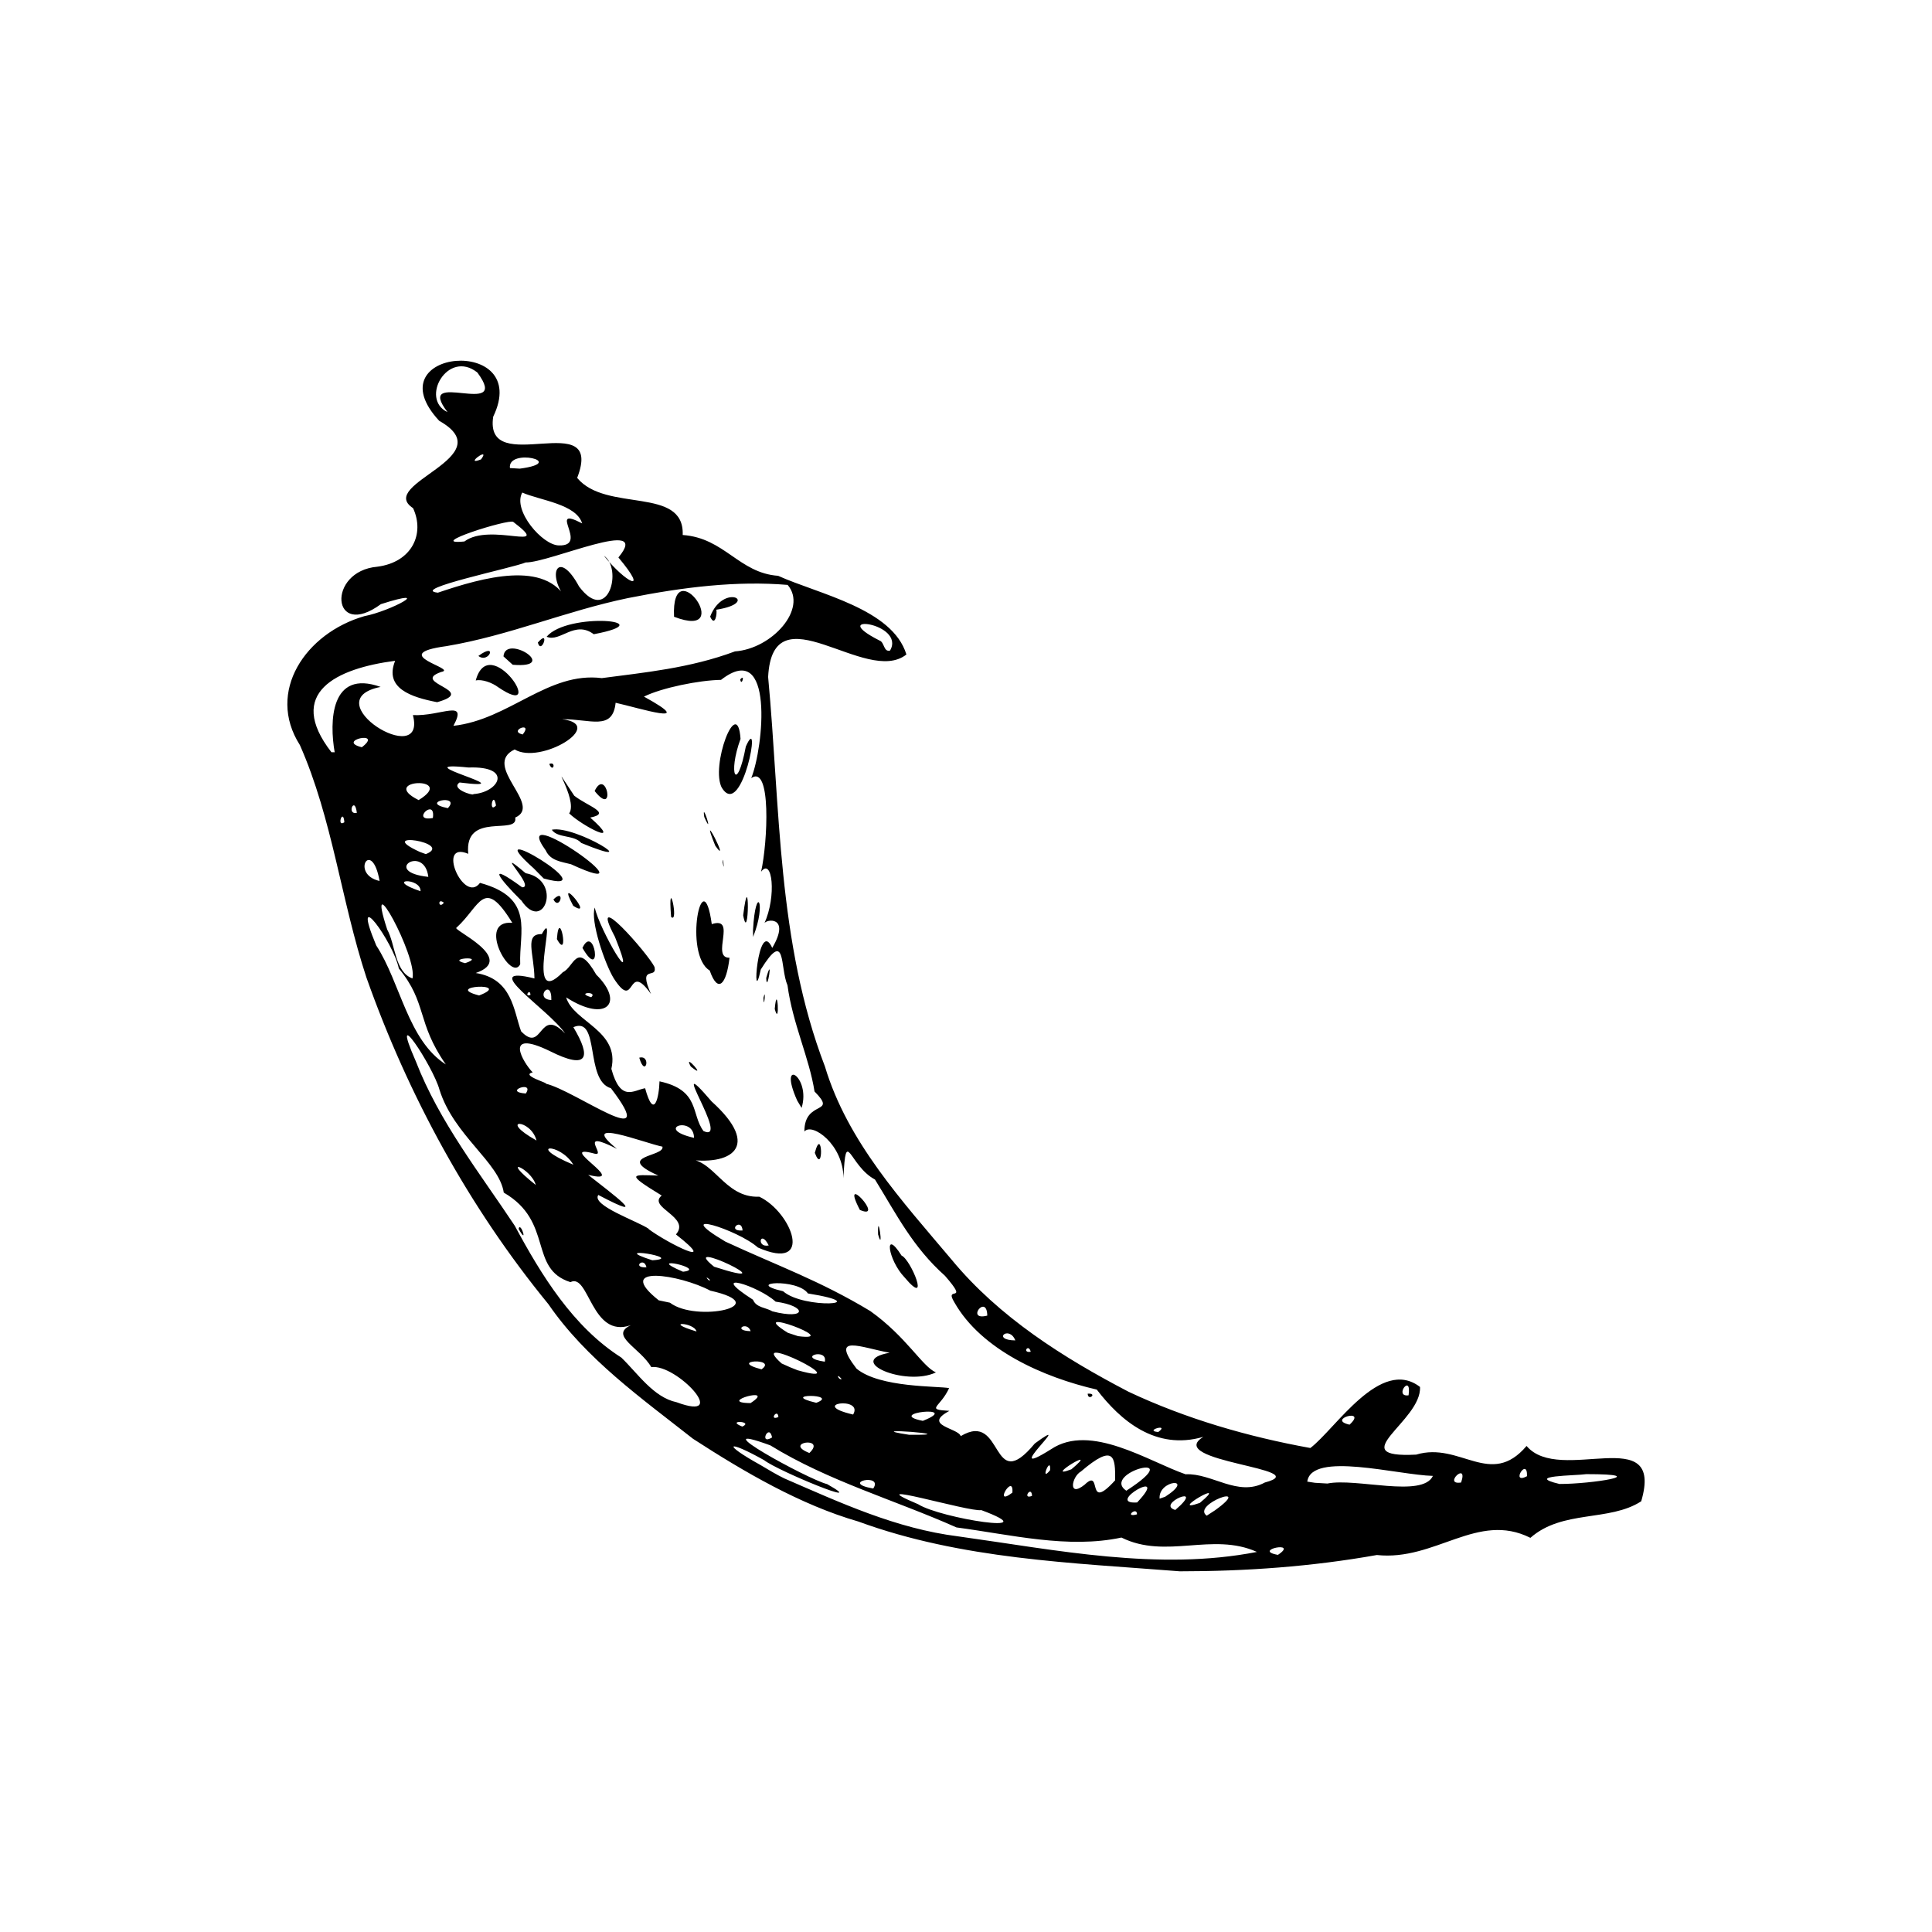
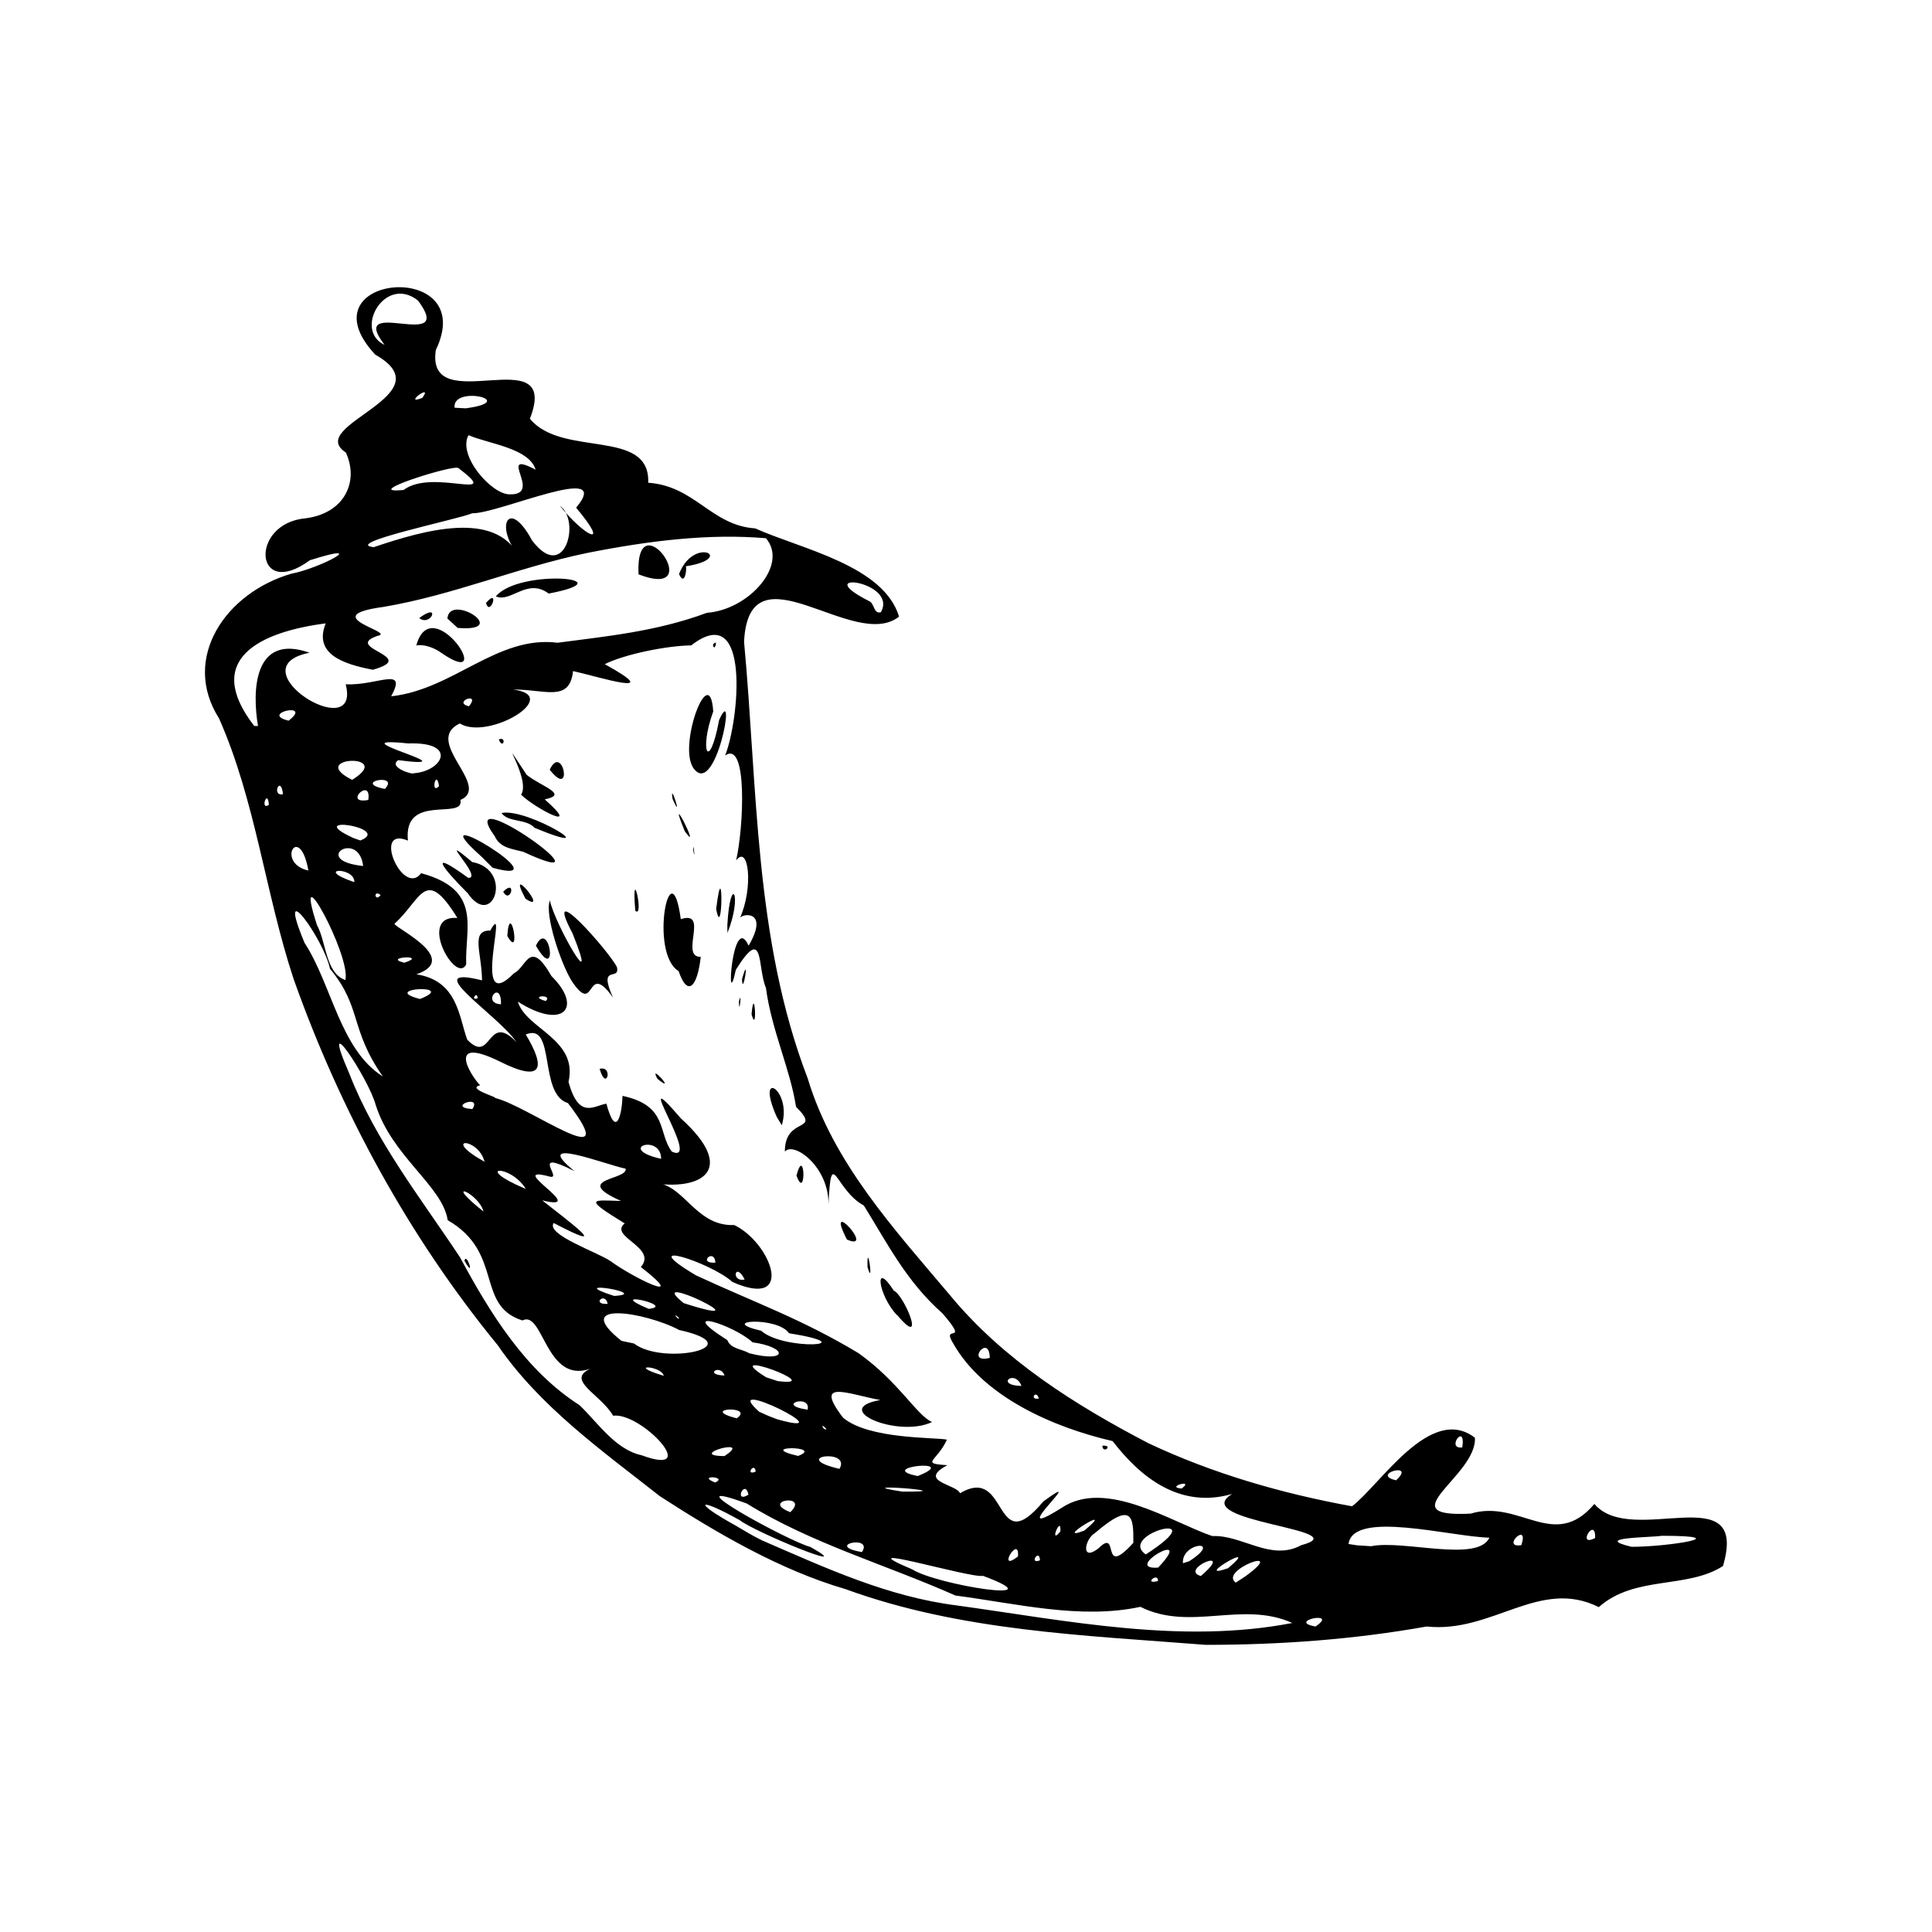
<svg xmlns="http://www.w3.org/2000/svg" width="100" height="100" viewBox="0 0 13.162 13.16" preserveAspectRatio="xMinYMin meet" version="1.1" id="svg4">
  <defs id="defs8" />
  <g id="layer1" transform="translate(0,-54.22725)">
-     <path d="M 4.721,64.029 C 4.369,63.752 3.993,63.486 3.736,63.112 3.196,62.453 2.78,61.689 2.496,60.886 2.324,60.364 2.265,59.805 2.043,59.303 c -0.232,-0.364 0.04,-0.763 0.439,-0.878 0.178,-0.034 0.49,-0.202 0.113,-0.082 -0.338,0.248 -0.371,-0.225 -0.024,-0.255 0.237,-0.031 0.324,-0.225 0.243,-0.399 -0.254,-0.166 0.616,-0.348 0.178,-0.595 -0.456,-0.492 0.638,-0.587 0.368,-0.028 -0.065,0.43 0.764,-0.079 0.572,0.417 0.196,0.238 0.732,0.054 0.719,0.389 0.285,0.02 0.383,0.259 0.65,0.278 0.277,0.125 0.779,0.224 0.874,0.536 -0.275,0.218 -0.911,-0.449 -0.942,0.153 0.083,0.89 0.062,1.807 0.387,2.654 0.154,0.513 0.527,0.917 0.864,1.317 0.323,0.391 0.76,0.667 1.205,0.899 0.391,0.184 0.812,0.306 1.238,0.383 0.173,-0.132 0.478,-0.623 0.747,-0.416 0.013,0.233 -0.534,0.487 -0.026,0.461 0.299,-0.09 0.506,0.231 0.752,-0.059 0.227,0.269 0.942,-0.171 0.781,0.377 -0.218,0.141 -0.536,0.056 -0.755,0.249 C 10.066,64.523 9.779,64.864 9.38,64.821 8.937,64.9 8.487,64.932 8.038,64.932 7.301,64.874 6.549,64.85 5.848,64.593 5.453,64.479 5.068,64.254 4.721,64.029 Z m 0.622,0.27 c 0.385,0.167 0.762,0.342 1.185,0.395 0.67,0.093 1.363,0.237 2.035,0.106 -0.304,-0.137 -0.619,0.053 -0.923,-0.098 -0.364,0.078 -0.754,-0.02 -1.124,-0.069 -0.42,-0.187 -0.874,-0.316 -1.268,-0.559 -0.492,-0.18 0.254,0.231 0.387,0.264 C 5.943,64.512 5.298,64.248 5.206,64.175 4.949,64.031 4.916,64.061 5.181,64.208 c 0.053,0.031 0.106,0.064 0.162,0.091 z M 4.609,63.78 C 4.983,63.919 4.608,63.517 4.437,63.541 4.361,63.409 4.147,63.326 4.298,63.255 4.027,63.35 4.014,62.897 3.886,62.962 3.599,62.871 3.774,62.55 3.432,62.352 3.401,62.145 3.092,61.964 2.994,61.651 2.95,61.49 2.645,61.03 2.833,61.458 c 0.16,0.413 0.44,0.767 0.674,1.12 0.181,0.336 0.396,0.688 0.726,0.898 0.111,0.107 0.219,0.271 0.376,0.304 z M 3.533,62.599 c 0.013,-0.056 0.068,0.122 0,0 z m 1.524,1.347 c 0.083,-0.037 -0.119,-0.047 0,0 z m 0.203,0.074 c -0.021,-0.102 -0.093,0.057 0,0 z m 0.254,0.106 c 0.121,-0.115 -0.186,-0.073 0,0 z m 0.435,0.242 c 0.073,-0.108 -0.235,-0.041 0,0 z M 5.113,63.786 c 0.187,-0.121 -0.243,-0.002 0,0 z m 0.19,0.095 c -0.005,-0.064 -0.068,0.029 0,0 z m 0.952,0.594 c 0.153,0.097 0.894,0.212 0.43,0.04 -0.078,0.016 -0.86,-0.221 -0.43,-0.04 z M 4.745,63.298 c -0.015,-0.064 -0.238,-0.071 0,0 z m 0.443,0.258 c 0.115,-0.081 -0.239,-0.062 0,0 z m 0.373,0.228 c 0.166,-0.062 -0.268,-0.063 0,0 z M 4.564,63.102 c 0.18,0.138 0.724,0.018 0.275,-0.082 -0.204,-0.109 -0.665,-0.183 -0.351,0.066 z m 1.248,0.762 c 0.075,-0.127 -0.314,-0.073 0,0 z M 5.433,63.562 c 0.439,0.124 -0.369,-0.278 -0.108,-0.046 l 0.058,0.026 z m 0.761,0.44 c 0.416,0.004 -0.376,-0.057 0,0 z M 4.404,62.861 c -0.016,-0.077 -0.103,0.006 0,0 z m 2.493,1.535 c 0.011,-0.14 -0.136,0.104 0,0 z M 5.114,63.296 c -0.025,-0.074 -0.13,-0.003 0,0 z M 4.444,62.813 c 0.239,-0.014 -0.327,-0.105 0,0 z M 3.65,62.3 c -0.03,-0.114 -0.26,-0.206 0,0 z m 2.084,1.322 c -0.044,-0.05 -0.021,0.011 0,0 z m 1.297,0.796 c -0.004,-0.076 -0.071,0.029 0,0 z M 5.619,63.504 c 0.023,-0.098 -0.204,-0.03 0,0 z M 4.653,62.891 c 0.178,-0.019 -0.285,-0.12 0,0 z m 1.634,1.016 c 0.277,-0.11 -0.27,-0.053 0,0 z M 5.437,63.33 c 0.319,0.041 -0.38,-0.217 -0.07,-0.023 z m 1.108,0.681 c 0.298,-0.178 0.2,0.417 0.505,0.05 0.301,-0.22 -0.26,0.272 0.111,0.039 0.269,-0.18 0.666,0.085 0.916,0.171 0.18,-0.009 0.355,0.156 0.54,0.056 C 8.974,64.232 7.922,64.186 8.198,64.016 7.872,64.111 7.632,63.903 7.472,63.694 7.107,63.61 6.685,63.423 6.502,63.1 6.428,62.979 6.61,63.117 6.438,62.919 6.218,62.723 6.108,62.501 5.961,62.263 5.784,62.169 5.763,61.892 5.746,62.254 5.747,62.026 5.533,61.872 5.48,61.936 5.479,61.716 5.71,61.826 5.549,61.663 5.514,61.436 5.399,61.198 5.365,60.94 5.312,60.817 5.358,60.551 5.183,60.832 c -0.064,0.297 -0.021,-0.365 0.078,-0.147 0.13,-0.222 -0.047,-0.196 -0.054,-0.166 0.085,-0.188 0.054,-0.454 -0.022,-0.353 0.045,-0.199 0.071,-0.733 -0.067,-0.638 0.084,-0.208 0.159,-0.953 -0.206,-0.669 -0.148,0.002 -0.404,0.054 -0.525,0.114 0.38,0.209 -0.038,0.076 -0.193,0.042 -0.02,0.194 -0.173,0.11 -0.364,0.112 0.306,0.038 -0.149,0.312 -0.324,0.206 -0.228,0.109 0.196,0.38 0.004,0.464 0.024,0.126 -0.349,-0.046 -0.32,0.247 -0.221,-0.093 -0.03,0.347 0.08,0.198 0.376,0.102 0.265,0.333 0.274,0.554 -0.061,0.128 -0.302,-0.302 -0.054,-0.282 -0.196,-0.319 -0.217,-0.115 -0.38,0.033 -0.038,0.011 0.416,0.211 0.131,0.309 0.25,0.039 0.258,0.258 0.309,0.397 0.15,0.157 0.119,-0.173 0.3,0.015 -0.114,-0.168 -0.604,-0.473 -0.209,-0.375 -0.002,-0.169 -0.071,-0.305 0.05,-0.302 0.12,-0.217 -0.125,0.534 0.144,0.259 0.075,-0.033 0.093,-0.217 0.227,0.017 0.195,0.192 0.07,0.331 -0.205,0.155 0.049,0.167 0.368,0.226 0.308,0.487 0.063,0.23 0.152,0.145 0.23,0.132 0.061,0.223 0.095,0.059 0.098,-0.047 0.278,0.06 0.213,0.224 0.3,0.339 0.192,0.086 -0.274,-0.586 0.055,-0.202 0.346,0.312 0.13,0.443 -0.181,0.393 0.196,-0.016 0.26,0.266 0.506,0.256 0.224,0.107 0.376,0.516 -0.01,0.346 -0.134,-0.121 -0.608,-0.27 -0.221,-0.04 0.358,0.166 0.642,0.265 0.987,0.473 0.247,0.176 0.354,0.378 0.447,0.418 -0.208,0.099 -0.625,-0.079 -0.315,-0.134 -0.194,-0.035 -0.411,-0.133 -0.226,0.108 0.158,0.132 0.559,0.118 0.631,0.133 -0.061,0.134 -0.166,0.145 0.002,0.155 -0.187,0.1 0.06,0.116 0.077,0.172 z M 6.162,62.929 C 6.048,62.81 6.019,62.587 6.142,62.781 c 0.063,0.026 0.202,0.365 0.02,0.148 z m 1.248,0.793 c 0.071,-0.005 0.002,0.054 0,0 z M 5.982,62.637 c -0.005,-0.18 0.041,0.139 0,0 z m -0.124,-0.167 c -0.144,-0.277 0.181,0.078 0,0 z m -1.503,-1.037 c 0.084,-0.022 0.042,0.144 0,0 z m 1.196,0.648 c 0.052,-0.194 0.061,0.163 0,0 z M 4.706,61.493 c -0.059,-0.107 0.125,0.101 0,0 z m 0.725,0.232 c -0.136,-0.304 0.096,-0.166 0.03,0.05 z M 4.181,60.892 C 4.12,60.792 4.02,60.499 4.052,60.41 c 0.029,0.146 0.31,0.627 0.137,0.199 -0.19,-0.358 0.227,0.116 0.27,0.206 0.02,0.089 -0.117,-0.024 -0.024,0.184 C 4.266,60.761 4.335,61.13 4.181,60.892 Z M 3.794,60.625 c 0.016,-0.232 0.088,0.159 0,0 z m 0.174,0.06 c 0.083,-0.175 0.141,0.244 0,0 z m -0.418,-0.324 c -0.144,-0.143 -0.248,-0.275 0.007,-0.089 0.098,0.004 -0.218,-0.3 0.024,-0.096 0.254,0.046 0.125,0.417 -0.03,0.185 z m 0.22,-0.006 c 0.084,-0.083 0.044,0.081 0,0 z m 0.135,0.043 c -0.127,-0.237 0.154,0.1 0,0 z M 3.636,60.143 c -0.418,-0.373 0.525,0.195 0.068,0.069 z m 1.199,0.696 c -0.181,-0.108 -0.048,-0.764 0.014,-0.316 0.176,-0.057 -0.01,0.232 0.121,0.229 -0.021,0.182 -0.079,0.248 -0.135,0.087 z m 0.443,0.262 c 0.018,-0.198 0.037,0.135 0,0 z M 5.201,61.025 c 0.02,-0.084 0.002,0.099 0,0 z m -1.483,-1.004 c -0.269,-0.371 0.781,0.375 0.172,0.094 -0.064,-0.017 -0.14,-0.023 -0.172,-0.094 z m 0.854,0.453 c -0.025,-0.312 0.057,0.052 0,0 z m 0.648,0.416 c 0.05,-0.178 0.004,0.118 0,0 z m -1.461,-1.01 c 0.16,-0.034 0.662,0.28 0.201,0.09 -0.051,-0.057 -0.161,-0.031 -0.201,-0.09 z m 1.371,0.684 c 0.017,-0.319 0.095,-0.191 7.378e-4,0.046 l -7.378e-4,-0.046 z M 3.878,59.768 c 0.065,-0.095 -0.173,-0.432 0.034,-0.12 0.09,0.071 0.259,0.119 0.109,0.149 0.235,0.208 -0.057,0.056 -0.144,-0.029 z m 1.185,0.695 c 0.045,-0.364 0.04,0.213 0,0 z M 3.742,59.432 c 0.05,-0.021 0.026,0.066 0,0 z m 0.309,0.184 c 0.08,-0.167 0.147,0.186 0,0 z m 0.872,0.485 c -7.37e-4,-0.064 0.017,0.093 0,0 z M 4.873,59.989 c -0.121,-0.299 0.113,0.158 0,0 z M 4.798,59.793 c -0.02,-0.123 0.069,0.155 0,0 z m 0.121,-0.196 c -0.083,-0.146 0.105,-0.645 0.126,-0.336 -0.088,0.241 -0.025,0.376 0.036,0.052 0.113,-0.254 -0.024,0.502 -0.162,0.283 z m 0.124,-0.741 c 0.036,-0.044 0.008,0.054 0,0 z m -0.208,4.089 c -0.049,-0.043 0.006,0.027 0,0 z m 0.427,0.216 c 0.238,0.061 0.237,-0.037 0.022,-0.066 -0.115,-0.107 -0.48,-0.222 -0.154,-0.013 0.022,0.055 0.09,0.053 0.132,0.079 z m -0.844,-0.561 c 0.131,0.098 0.493,0.277 0.187,0.037 C 4.709,62.517 4.408,62.453 4.508,62.372 4.254,62.217 4.307,62.231 4.485,62.236 4.18,62.099 4.53,62.109 4.513,62.039 c -0.118,-0.023 -0.586,-0.208 -0.31,0.015 -0.28,-0.142 -0.067,0.053 -0.151,0.033 -0.286,-0.078 0.255,0.218 -0.045,0.144 0.164,0.13 0.441,0.333 0.069,0.137 -0.049,0.071 0.266,0.178 0.344,0.231 z m 0.447,0.257 c 0.543,0.175 -0.267,-0.214 0,0 z m 2.289,1.386 c 0.007,-0.108 -0.074,0.092 0,0 z m 0.235,0.099 c 0.125,-0.121 0.005,0.194 0.208,-0.03 0.002,-0.16 -0.006,-0.254 -0.233,-0.06 -0.063,0.035 -0.09,0.182 0.025,0.09 z m -3.734,-2.345 c -0.039,-0.151 -0.27,-0.151 0,0 z m 0.251,0.165 c -0.093,-0.155 -0.333,-0.14 0,0 z m 1.429,0.862 c 0.14,0.124 0.641,0.091 0.169,0.015 -0.07,-0.103 -0.443,-0.078 -0.169,-0.015 z m 1.964,1.213 c 0.215,-0.18 -0.208,0.08 0,0 z m 0.447,0.307 c 0.001,-0.058 -0.093,0.025 0,0 z m 7.37e-4,-0.081 c 0.238,-0.252 -0.23,0.015 0,0 z M 3.038,61.48 C 2.836,61.191 2.912,61.061 2.717,60.825 2.68,60.644 2.382,60.234 2.563,60.668 c 0.166,0.254 0.215,0.647 0.476,0.812 z m 4.635,2.903 c 0.438,-0.283 -0.179,-0.123 0,0 z m 0.334,0.131 c 0.219,-0.188 -0.139,-0.039 0,0 z M 3.582,61.677 c 0.063,-0.093 -0.162,-0.012 0,0 z m 4.356,2.747 c 0.212,-0.137 -0.049,-0.116 -0.038,0.013 z M 5.059,62.61 c -0.007,-0.093 -0.112,0.008 0,0 z m 0.178,0.102 c -0.057,-0.114 -0.087,0.018 0,0 z m 3.041,1.804 c 0.272,-0.196 -0.165,-0.038 -0.057,0.037 z M 8.174,64.466 c 0.222,-0.185 -0.234,0.082 0,0 z m 0.532,0.354 c 0.149,-0.099 -0.181,-0.032 0,0 z M 3.718,61.61 c 0.199,0.045 0.796,0.491 0.444,0.031 -0.18,-0.053 -0.072,-0.494 -0.256,-0.416 0.124,0.206 0.101,0.294 -0.158,0.164 -0.326,-0.159 -0.183,0.079 -0.119,0.144 -0.087,0.02 0.115,0.075 0.089,0.077 z M 2.81,60.893 c 0.036,-0.148 -0.329,-0.812 -0.172,-0.333 0.056,0.1 0.051,0.29 0.172,0.333 z m 1.666,1.027 c -0.103,-0.086 -0.005,-0.012 0,0 z m 0.252,0.059 c 0,-0.156 -0.279,-0.064 0,0 z m 2.189,1.38 c -0.042,-0.107 -0.165,-0.002 0,0 z m 0.105,0.077 c -0.016,-0.06 -0.061,0.012 0,0 z M 7.891,63.983 c 0.083,-0.062 -0.104,-0.008 0,0 z M 3.264,61.009 c 0.239,-0.092 -0.256,-0.066 0,0 z m 3.462,2.181 c -0.003,-0.154 -0.152,0.039 0,0 z M 3.169,60.789 c 0.153,-0.052 -0.142,-0.034 0,0 z m 0.445,0.216 c -0.003,-0.051 -0.047,0.019 0,0 z m 5.429,3.329 c 0.197,-0.04 0.647,0.1 0.719,-0.052 -0.239,-0.006 -0.828,-0.169 -0.856,0.039 l 0.052,0.008 0.085,0.005 z M 3.756,61.04 c 0.004,-0.157 -0.122,-0.006 0,0 z M 2.586,60.229 c -0.053,-0.298 -0.202,-0.045 0,0 z m 0.279,0.07 c 0.004,-0.096 -0.255,-0.086 0,0 z m 0.159,0.078 c -0.046,-0.037 -0.036,0.047 0,0 z M 4.028,61.021 c 0.047,-0.043 -0.112,-0.032 0,0 z M 2.918,60.201 c -0.027,-0.225 -0.323,-0.034 0,0 z M 2.346,59.829 c -0.008,-0.104 -0.056,0.039 0,0 z m 0.085,-0.064 c -0.014,-0.123 -0.073,0.016 0,0 z m 0.47,0.281 c 0.199,-0.078 -0.362,-0.162 -0.041,-0.015 z M 9.194,63.933 c 0.127,-0.117 -0.162,-0.036 0,0 z m 0.76,0.394 c 0.051,-0.151 -0.129,0.02 0,0 z m -7.005,-4.527 c 0.021,-0.146 -0.158,0.029 0,0 z m -0.669,-0.448 c -0.036,-0.206 -0.031,-0.568 0.313,-0.445 -0.459,0.091 0.318,0.57 0.22,0.192 0.193,0.009 0.377,-0.114 0.276,0.073 0.38,-0.042 0.644,-0.371 1.011,-0.325 0.286,-0.038 0.599,-0.067 0.907,-0.182 0.253,-0.018 0.497,-0.291 0.359,-0.453 -0.346,-0.029 -0.707,0.014 -1.089,0.09 -0.423,0.088 -0.808,0.255 -1.235,0.327 -0.416,0.056 0.084,0.154 -0.036,0.176 -0.217,0.075 0.259,0.126 -0.028,0.206 -0.177,-0.034 -0.362,-0.095 -0.286,-0.282 -0.399,0.052 -0.749,0.217 -0.434,0.623 l 0.023,2.24e-4 z m 0.961,-0.489 c 0.093,-0.344 0.501,0.283 0.153,0.046 -0.041,-0.031 -0.11,-0.056 -0.153,-0.046 z m 0.018,-0.167 c 0.135,-0.1 0.072,0.056 0,0 z m 0.171,0.003 c 0.012,-0.158 0.392,0.084 0.063,0.057 l -0.063,-0.057 z m 0.234,-0.094 c 0.086,-0.1 0.025,0.089 0,0 z m 0.06,-0.04 c 0.143,-0.171 0.807,-0.109 0.321,-0.017 -0.13,-0.098 -0.23,0.058 -0.321,0.017 z M 4.592,58.429 c -0.021,-0.468 0.431,0.166 0,0 z m 0.246,-0.001 c 0.09,-0.236 0.349,-0.095 0.042,-0.047 0.007,0.025 -0.009,0.122 -0.042,0.047 z m -1.986,1.25 c 0.269,-0.165 -0.285,-0.143 0,0 z m 0.199,0.055 c 0.094,-0.1 -0.205,-0.041 0,0 z m -0.586,-0.415 c 0.154,-0.118 -0.182,-0.045 0,0 z m 7.938,4.966 c 0.004,-0.137 -0.117,0.062 0,0 z M 9.596,63.733 c 0.023,-0.157 -0.104,0.014 0,0 z m 1.028,0.604 c 0.215,7.37e-4 0.651,-0.067 0.183,-0.067 -0.073,0.011 -0.427,0.009 -0.183,0.067 z M 3.226,59.637 c 0.174,-0.012 0.272,-0.192 -0.034,-0.181 -0.474,-0.049 0.418,0.162 -0.061,0.102 -0.064,0.043 0.091,0.091 0.094,0.08 z m 0.153,0.078 c -0.018,-0.112 -0.054,0.059 0,0 z m 0.182,-0.484 c 0.075,-0.094 -0.104,-0.025 0,0 z m -0.578,-0.966 c 0.31,-0.105 0.735,-0.224 0.881,0.052 -0.149,-0.179 -0.06,-0.356 0.081,-0.094 0.199,0.265 0.299,-0.121 0.169,-0.21 0.148,0.183 0.315,0.27 0.099,0.012 0.235,-0.283 -0.471,0.037 -0.632,0.034 -0.077,0.035 -0.798,0.184 -0.598,0.206 z M 3.164,57.916 c 0.177,-0.133 0.612,0.08 0.333,-0.133 -0.027,-0.024 -0.611,0.161 -0.333,0.133 z m 0.645,0.027 c 0.207,0.005 -0.089,-0.278 0.157,-0.15 -0.04,-0.132 -0.287,-0.157 -0.408,-0.21 -0.068,0.121 0.139,0.361 0.251,0.36 z M 3.277,57.357 c 0.072,-0.097 -0.126,0.049 0,0 z m 0.264,0.063 c 0.334,-0.044 -0.085,-0.144 -0.067,-0.004 l 0.067,0.004 z M 3.049,57.035 c -0.235,-0.307 0.442,0.052 0.203,-0.27 -0.201,-0.16 -0.394,0.18 -0.203,0.27 z m 3.015,1.624 c 0.108,-0.191 -0.445,-0.257 -0.072,-0.068 0.034,0.011 0.027,0.081 0.072,0.068 z" id="path2" style="stroke-width:0.036" />
+     <path d="M 4.495,64.42 C 4.1,64.109 3.679,63.811 3.391,63.392 2.785,62.652 2.319,61.796 2,60.896 1.807,60.311 1.741,59.683 1.492,59.121 c -0.26,-0.409 0.045,-0.855 0.492,-0.985 0.199,-0.038 0.55,-0.226 0.127,-0.092 -0.379,0.278 -0.416,-0.253 -0.027,-0.286 0.265,-0.035 0.363,-0.252 0.272,-0.448 -0.285,-0.186 0.691,-0.39 0.2,-0.667 -0.511,-0.552 0.715,-0.658 0.413,-0.031 -0.072,0.482 0.857,-0.088 0.641,0.468 0.219,0.267 0.821,0.061 0.806,0.436 0.319,0.022 0.429,0.291 0.729,0.311 0.311,0.14 0.874,0.251 0.98,0.601 -0.308,0.244 -1.022,-0.504 -1.056,0.171 0.093,0.998 0.069,2.026 0.434,2.976 0.173,0.575 0.591,1.028 0.969,1.476 0.362,0.439 0.852,0.748 1.351,1.008 0.438,0.207 0.91,0.343 1.388,0.43 0.194,-0.148 0.535,-0.699 0.837,-0.467 0.015,0.261 -0.599,0.546 -0.029,0.517 0.335,-0.101 0.568,0.259 0.843,-0.066 0.254,0.301 1.057,-0.192 0.876,0.423 -0.245,0.158 -0.601,0.062 -0.846,0.28 -0.404,-0.202 -0.725,0.18 -1.173,0.132 -0.497,0.089 -1.002,0.125 -1.505,0.125 C 7.388,65.368 6.545,65.34 5.759,65.053 5.316,64.924 4.884,64.672 4.495,64.42 Z m 0.698,0.302 c 0.432,0.187 0.855,0.384 1.329,0.443 0.752,0.104 1.528,0.265 2.282,0.119 C 8.462,65.13 8.109,65.344 7.769,65.174 7.361,65.262 6.924,65.151 6.509,65.097 6.037,64.887 5.528,64.743 5.087,64.47 4.535,64.268 5.372,64.728 5.521,64.766 5.866,64.961 5.142,64.665 5.04,64.584 4.751,64.422 4.714,64.456 5.011,64.62 c 0.06,0.035 0.119,0.072 0.182,0.102 z M 4.37,64.141 C 4.789,64.296 4.368,63.846 4.177,63.872 4.092,63.725 3.852,63.631 4.021,63.552 3.717,63.658 3.702,63.15 3.559,63.223 3.237,63.121 3.434,62.761 3.05,62.54 3.015,62.307 2.669,62.105 2.559,61.753 2.51,61.573 2.168,61.056 2.378,61.537 c 0.179,0.463 0.494,0.86 0.756,1.256 0.203,0.377 0.444,0.771 0.814,1.007 0.125,0.12 0.245,0.303 0.422,0.341 z M 3.164,62.816 c 0.015,-0.063 0.077,0.137 0,0 z m 1.708,1.511 c 0.093,-0.042 -0.133,-0.052 0,0 z m 0.227,0.083 c -0.024,-0.114 -0.104,0.064 0,0 z m 0.285,0.119 c 0.135,-0.129 -0.209,-0.081 0,0 z m 0.488,0.272 c 0.082,-0.122 -0.264,-0.046 0,0 z M 4.935,64.147 c 0.21,-0.136 -0.272,-0.002 0,0 z m 0.213,0.106 c -0.006,-0.072 -0.076,0.032 0,0 z m 1.067,0.666 c 0.172,0.108 1.002,0.237 0.482,0.044 -0.087,0.018 -0.964,-0.248 -0.482,-0.044 z M 4.522,63.6 c -0.017,-0.072 -0.266,-0.08 0,0 z m 0.497,0.29 c 0.129,-0.09 -0.268,-0.07 0,0 z m 0.418,0.256 c 0.186,-0.07 -0.301,-0.07 0,0 z M 4.319,63.38 c 0.201,0.154 0.812,0.02 0.308,-0.092 -0.229,-0.122 -0.746,-0.206 -0.393,0.074 z m 1.4,0.854 c 0.084,-0.143 -0.352,-0.082 0,0 z M 5.294,63.896 c 0.492,0.139 -0.414,-0.311 -0.122,-0.051 l 0.065,0.029 z m 0.853,0.493 c 0.466,0.004 -0.421,-0.064 0,0 z M 4.14,63.11 c -0.018,-0.087 -0.115,0.007 0,0 z m 2.795,1.721 c 0.012,-0.157 -0.152,0.117 0,0 z M 4.936,63.598 c -0.028,-0.083 -0.146,-0.004 0,0 z M 4.184,63.056 c 0.268,-0.016 -0.367,-0.118 0,0 z M 3.294,62.481 c -0.033,-0.128 -0.291,-0.231 0,0 z m 2.337,1.483 c -0.049,-0.056 -0.023,0.012 0,0 z m 1.454,0.893 c -0.004,-0.086 -0.079,0.032 0,0 z M 5.502,63.831 c 0.026,-0.11 -0.228,-0.033 0,0 z M 4.419,63.144 c 0.199,-0.021 -0.319,-0.135 0,0 z m 1.833,1.139 c 0.31,-0.123 -0.302,-0.06 0,0 z M 5.298,63.636 c 0.358,0.046 -0.426,-0.243 -0.079,-0.026 z m 1.243,0.764 c 0.334,-0.199 0.224,0.467 0.567,0.056 0.338,-0.247 -0.292,0.305 0.124,0.044 0.301,-0.202 0.746,0.096 1.027,0.192 0.202,-0.01 0.399,0.175 0.606,0.062 C 9.264,64.647 8.085,64.595 8.394,64.405 8.029,64.511 7.759,64.278 7.58,64.045 7.17,63.95 6.697,63.741 6.493,63.378 6.409,63.242 6.613,63.398 6.421,63.175 6.174,62.956 6.051,62.707 5.885,62.44 5.688,62.334 5.664,62.024 5.644,62.43 5.646,62.173 5.406,62.001 5.347,62.073 5.346,61.826 5.604,61.95 5.423,61.767 5.384,61.512 5.256,61.245 5.218,60.957 5.158,60.818 5.209,60.52 5.013,60.834 c -0.071,0.333 -0.024,-0.409 0.087,-0.164 0.146,-0.249 -0.052,-0.22 -0.06,-0.186 0.095,-0.211 0.06,-0.509 -0.025,-0.395 0.051,-0.223 0.08,-0.822 -0.075,-0.715 0.094,-0.234 0.179,-1.068 -0.231,-0.75 -0.166,0.002 -0.453,0.06 -0.589,0.128 0.426,0.235 -0.043,0.085 -0.216,0.047 -0.023,0.217 -0.194,0.123 -0.409,0.126 0.343,0.042 -0.167,0.35 -0.363,0.231 -0.255,0.122 0.22,0.426 0.005,0.521 0.027,0.142 -0.391,-0.051 -0.358,0.277 -0.248,-0.104 -0.034,0.389 0.09,0.222 0.421,0.114 0.297,0.374 0.307,0.621 -0.069,0.144 -0.339,-0.338 -0.06,-0.316 -0.22,-0.357 -0.243,-0.129 -0.426,0.037 -0.042,0.012 0.466,0.236 0.147,0.347 0.281,0.043 0.289,0.289 0.346,0.445 0.169,0.176 0.134,-0.194 0.336,0.017 -0.128,-0.188 -0.677,-0.531 -0.235,-0.421 -0.002,-0.189 -0.08,-0.342 0.056,-0.339 0.134,-0.243 -0.141,0.599 0.162,0.29 0.084,-0.037 0.105,-0.243 0.255,0.02 0.218,0.215 0.079,0.371 -0.229,0.174 0.055,0.187 0.412,0.254 0.345,0.547 0.071,0.257 0.171,0.163 0.258,0.148 0.068,0.25 0.107,0.066 0.11,-0.053 0.312,0.067 0.239,0.251 0.336,0.38 0.215,0.097 -0.307,-0.657 0.061,-0.227 0.388,0.35 0.146,0.497 -0.203,0.44 0.22,-0.018 0.291,0.298 0.567,0.287 0.251,0.12 0.422,0.579 -0.012,0.388 -0.15,-0.136 -0.682,-0.303 -0.248,-0.045 0.401,0.186 0.72,0.297 1.107,0.53 0.277,0.198 0.396,0.424 0.501,0.469 -0.233,0.111 -0.701,-0.089 -0.353,-0.15 -0.217,-0.039 -0.461,-0.149 -0.253,0.121 0.177,0.148 0.626,0.132 0.707,0.149 -0.068,0.15 -0.186,0.162 0.003,0.174 -0.21,0.112 0.068,0.13 0.087,0.193 z M 6.111,63.187 C 5.983,63.053 5.95,62.803 6.089,63.02 c 0.071,0.029 0.227,0.409 0.023,0.166 z m 1.399,0.889 c 0.08,-0.005 0.002,0.061 0,0 z M 5.91,62.859 c -0.005,-0.202 0.046,0.156 0,0 z M 5.77,62.672 c -0.161,-0.311 0.203,0.088 0,0 z M 4.085,61.509 c 0.095,-0.025 0.047,0.161 0,0 z m 1.341,0.727 c 0.058,-0.218 0.068,0.183 0,0 z M 4.479,61.577 c -0.067,-0.12 0.14,0.113 0,0 z M 5.292,61.837 C 5.14,61.496 5.4,61.651 5.326,61.893 Z M 3.89,60.902 c -0.068,-0.112 -0.181,-0.44 -0.144,-0.541 0.033,0.163 0.347,0.703 0.154,0.224 -0.213,-0.402 0.255,0.13 0.303,0.231 0.023,0.1 -0.132,-0.027 -0.027,0.207 -0.19,-0.266 -0.112,0.147 -0.286,-0.12 z M 3.456,60.603 c 0.018,-0.26 0.099,0.178 0,0 z m 0.195,0.067 c 0.093,-0.196 0.158,0.274 0,0 z M 3.182,60.308 c -0.161,-0.161 -0.278,-0.308 0.008,-0.1 0.11,0.004 -0.245,-0.336 0.027,-0.108 0.285,0.052 0.141,0.468 -0.034,0.208 z m 0.246,-0.006 c 0.094,-0.093 0.05,0.091 0,0 z m 0.152,0.048 c -0.142,-0.266 0.172,0.112 0,0 z M 3.279,60.062 c -0.469,-0.418 0.589,0.218 0.077,0.077 z m 1.344,0.781 c -0.203,-0.122 -0.054,-0.857 0.015,-0.354 0.197,-0.064 -0.011,0.26 0.136,0.257 -0.023,0.204 -0.089,0.278 -0.151,0.097 z m 0.497,0.294 c 0.02,-0.222 0.042,0.152 0,0 z m -0.086,-0.086 c 0.022,-0.095 0.002,0.111 0,0 z M 3.371,59.925 c -0.301,-0.416 0.876,0.421 0.193,0.105 -0.071,-0.019 -0.157,-0.025 -0.193,-0.105 z m 0.957,0.507 c -0.029,-0.35 0.064,0.058 0,0 z m 0.727,0.466 c 0.056,-0.199 0.004,0.132 0,0 z M 3.417,59.766 c 0.179,-0.038 0.742,0.314 0.225,0.101 -0.057,-0.064 -0.18,-0.035 -0.225,-0.101 z m 1.538,0.766 c 0.019,-0.358 0.107,-0.214 8.273e-4,0.051 l -8.273e-4,-0.051 z M 3.55,59.641 c 0.073,-0.107 -0.194,-0.484 0.038,-0.135 0.1,0.08 0.291,0.133 0.123,0.167 0.264,0.233 -0.064,0.063 -0.161,-0.032 z m 1.329,0.779 c 0.05,-0.408 0.045,0.239 0,0 z M 3.398,59.265 c 0.056,-0.024 0.03,0.074 0,0 z m 0.347,0.206 c 0.089,-0.187 0.164,0.209 0,0 z m 0.977,0.544 c -8.264e-4,-0.072 0.019,0.105 0,0 z m -0.057,-0.125 c -0.136,-0.335 0.126,0.177 0,0 z M 4.582,59.67 c -0.023,-0.138 0.077,0.174 0,0 z m 0.136,-0.22 c -0.093,-0.164 0.118,-0.723 0.141,-0.376 -0.098,0.27 -0.028,0.421 0.04,0.059 0.127,-0.285 -0.027,0.563 -0.181,0.318 z m 0.139,-0.831 c 0.041,-0.05 0.009,0.06 0,0 z m -0.233,4.585 c -0.055,-0.048 0.007,0.03 0,0 z m 0.479,0.242 c 0.267,0.069 0.265,-0.041 0.024,-0.074 -0.129,-0.12 -0.539,-0.248 -0.172,-0.015 0.024,0.061 0.101,0.06 0.148,0.089 z M 4.157,62.817 c 0.147,0.11 0.553,0.31 0.209,0.042 0.116,-0.135 -0.222,-0.207 -0.11,-0.297 -0.285,-0.175 -0.225,-0.159 -0.025,-0.153 -0.343,-0.153 0.049,-0.142 0.031,-0.22 -0.132,-0.026 -0.657,-0.233 -0.348,0.017 -0.314,-0.16 -0.075,0.06 -0.169,0.037 -0.321,-0.087 0.286,0.244 -0.051,0.162 0.184,0.146 0.495,0.373 0.078,0.154 -0.055,0.079 0.299,0.199 0.386,0.259 z m 0.501,0.288 c 0.609,0.196 -0.299,-0.24 0,0 z m 2.566,1.555 c 0.008,-0.121 -0.083,0.103 0,0 z m 0.264,0.111 c 0.141,-0.136 0.006,0.217 0.233,-0.033 0.002,-0.179 -0.007,-0.285 -0.261,-0.067 -0.07,0.039 -0.101,0.204 0.028,0.101 z m -4.187,-2.629 c -0.043,-0.17 -0.303,-0.169 0,0 z m 0.281,0.185 c -0.105,-0.173 -0.373,-0.157 0,0 z m 1.603,0.966 c 0.157,0.139 0.719,0.102 0.19,0.017 -0.078,-0.116 -0.497,-0.088 -0.19,-0.017 z m 2.203,1.361 c 0.241,-0.202 -0.233,0.09 0,0 z m 0.501,0.344 c 0.002,-0.065 -0.104,0.028 0,0 z m 8.264e-4,-0.091 c 0.267,-0.282 -0.258,0.017 0,0 z m -5.281,-3.345 C 2.381,61.237 2.467,61.091 2.248,60.827 2.206,60.624 1.872,60.165 2.075,60.651 c 0.186,0.285 0.241,0.725 0.533,0.91 z m 5.197,3.255 c 0.491,-0.317 -0.201,-0.138 0,0 z m 0.375,0.147 c 0.246,-0.211 -0.155,-0.044 0,0 z M 3.218,61.783 c 0.07,-0.105 -0.182,-0.013 0,0 z m 4.884,3.08 c 0.238,-0.153 -0.055,-0.13 -0.043,0.014 z m -3.228,-2.034 c -0.008,-0.104 -0.126,0.009 0,0 z m 0.199,0.115 c -0.064,-0.128 -0.097,0.02 0,0 z m 3.41,2.023 c 0.305,-0.22 -0.185,-0.042 -0.064,0.042 z m -0.117,-0.056 c 0.248,-0.208 -0.262,0.092 0,0 z m 0.596,0.397 c 0.167,-0.112 -0.203,-0.036 0,0 z M 3.371,61.707 c 0.223,0.05 0.893,0.55 0.498,0.035 -0.202,-0.06 -0.081,-0.554 -0.287,-0.467 0.139,0.231 0.114,0.33 -0.177,0.184 -0.365,-0.179 -0.205,0.088 -0.134,0.162 -0.098,0.022 0.129,0.084 0.1,0.086 z M 2.353,60.904 c 0.04,-0.166 -0.368,-0.91 -0.193,-0.373 0.063,0.113 0.057,0.326 0.193,0.373 z m 1.868,1.152 c -0.115,-0.096 -0.006,-0.014 0,0 z m 0.283,0.066 c 0,-0.175 -0.313,-0.071 0,0 z m 2.455,1.547 c -0.047,-0.12 -0.185,-0.003 0,0 z m 0.118,0.086 c -0.018,-0.067 -0.068,0.013 0,0 z m 0.973,0.613 c 0.094,-0.069 -0.117,-0.009 0,0 z M 2.861,61.033 c 0.268,-0.104 -0.287,-0.074 0,0 z m 3.882,2.445 c -0.003,-0.173 -0.171,0.043 0,0 z m -3.988,-2.692 c 0.172,-0.058 -0.159,-0.038 0,0 z m 0.499,0.242 c -0.003,-0.057 -0.053,0.022 0,0 z m 6.087,3.733 c 0.221,-0.045 0.725,0.113 0.806,-0.058 -0.269,-0.007 -0.929,-0.19 -0.96,0.043 l 0.059,0.009 0.095,0.006 z M 3.413,61.069 c 0.004,-0.176 -0.137,-0.007 0,0 z M 2.101,60.158 c -0.06,-0.335 -0.227,-0.051 0,0 z m 0.313,0.079 c 0.004,-0.108 -0.286,-0.097 0,0 z m 0.179,0.088 c -0.052,-0.042 -0.04,0.053 0,0 z m 1.125,0.722 c 0.053,-0.049 -0.126,-0.036 0,0 z M 2.474,60.127 c -0.03,-0.253 -0.363,-0.038 0,0 z M 1.832,59.71 c -0.009,-0.117 -0.063,0.044 0,0 z m 0.096,-0.072 c -0.016,-0.138 -0.082,0.017 0,0 z m 0.527,0.315 c 0.223,-0.087 -0.406,-0.181 -0.046,-0.016 z m 7.056,4.359 c 0.143,-0.131 -0.181,-0.041 0,0 z m 0.853,0.442 c 0.057,-0.169 -0.144,0.022 0,0 z M 2.509,59.677 c 0.024,-0.164 -0.177,0.033 0,0 z M 1.758,59.174 c -0.04,-0.231 -0.035,-0.636 0.351,-0.5 -0.514,0.102 0.356,0.64 0.246,0.215 0.216,0.011 0.423,-0.128 0.31,0.082 0.426,-0.047 0.722,-0.417 1.134,-0.365 0.321,-0.043 0.671,-0.075 1.017,-0.204 0.284,-0.02 0.558,-0.326 0.402,-0.508 -0.387,-0.033 -0.793,0.016 -1.221,0.101 -0.475,0.099 -0.906,0.286 -1.385,0.367 -0.467,0.063 0.094,0.173 -0.04,0.197 -0.243,0.084 0.291,0.141 -0.032,0.231 -0.199,-0.038 -0.406,-0.106 -0.321,-0.316 -0.447,0.058 -0.84,0.244 -0.487,0.699 l 0.026,2.51e-4 z m 1.078,-0.549 c 0.105,-0.386 0.561,0.318 0.172,0.051 -0.046,-0.035 -0.123,-0.063 -0.172,-0.051 z m 0.02,-0.187 c 0.151,-0.113 0.08,0.063 0,0 z m 0.192,0.003 c 0.014,-0.178 0.44,0.094 0.07,0.064 l -0.07,-0.064 z m 0.263,-0.106 c 0.096,-0.112 0.028,0.1 0,0 z m 0.067,-0.045 c 0.16,-0.192 0.905,-0.123 0.36,-0.019 -0.146,-0.11 -0.258,0.065 -0.36,0.019 z m 0.972,-0.15 c -0.024,-0.525 0.483,0.186 0,0 z m 0.276,-0.002 c 0.101,-0.264 0.392,-0.106 0.047,-0.053 0.007,0.028 -0.01,0.137 -0.047,0.053 z m -2.227,1.402 c 0.301,-0.185 -0.32,-0.16 0,0 z m 0.223,0.062 c 0.106,-0.112 -0.23,-0.046 0,0 z M 1.966,59.137 c 0.172,-0.132 -0.204,-0.05 0,0 z m 8.901,5.568 c 0.005,-0.154 -0.132,0.069 0,0 z M 9.962,64.088 c 0.026,-0.177 -0.116,0.015 0,0 z m 1.153,0.677 c 0.241,8.27e-4 0.73,-0.075 0.206,-0.075 -0.082,0.013 -0.479,0.01 -0.206,0.075 z M 2.819,59.495 c 0.195,-0.013 0.305,-0.215 -0.038,-0.203 -0.531,-0.055 0.468,0.182 -0.068,0.114 -0.072,0.048 0.102,0.102 0.106,0.089 z m 0.172,0.087 c -0.02,-0.125 -0.06,0.066 0,0 z m 0.204,-0.543 c 0.084,-0.105 -0.117,-0.028 0,0 z M 2.546,57.955 c 0.348,-0.118 0.824,-0.251 0.988,0.058 -0.167,-0.201 -0.068,-0.399 0.09,-0.105 0.223,0.297 0.335,-0.135 0.19,-0.235 0.166,0.206 0.354,0.303 0.111,0.013 0.264,-0.318 -0.528,0.042 -0.708,0.038 -0.087,0.039 -0.895,0.206 -0.67,0.231 z m 0.204,-0.39 c 0.198,-0.15 0.686,0.089 0.373,-0.149 -0.031,-0.027 -0.685,0.181 -0.373,0.149 z m 0.723,0.03 c 0.232,0.006 -0.1,-0.312 0.176,-0.168 -0.045,-0.148 -0.322,-0.176 -0.457,-0.235 -0.077,0.136 0.156,0.405 0.281,0.403 z M 2.877,56.938 c 0.08,-0.109 -0.141,0.055 0,0 z m 0.296,0.071 c 0.374,-0.05 -0.095,-0.161 -0.076,-0.004 l 0.076,0.004 z M 2.62,56.577 c -0.264,-0.344 0.496,0.058 0.228,-0.302 -0.225,-0.179 -0.442,0.202 -0.228,0.302 z m 3.381,1.821 c 0.121,-0.214 -0.499,-0.289 -0.081,-0.076 0.038,0.013 0.03,0.091 0.081,0.076 z" id="path2" style="stroke-width:0.041" />
  </g>
</svg>
